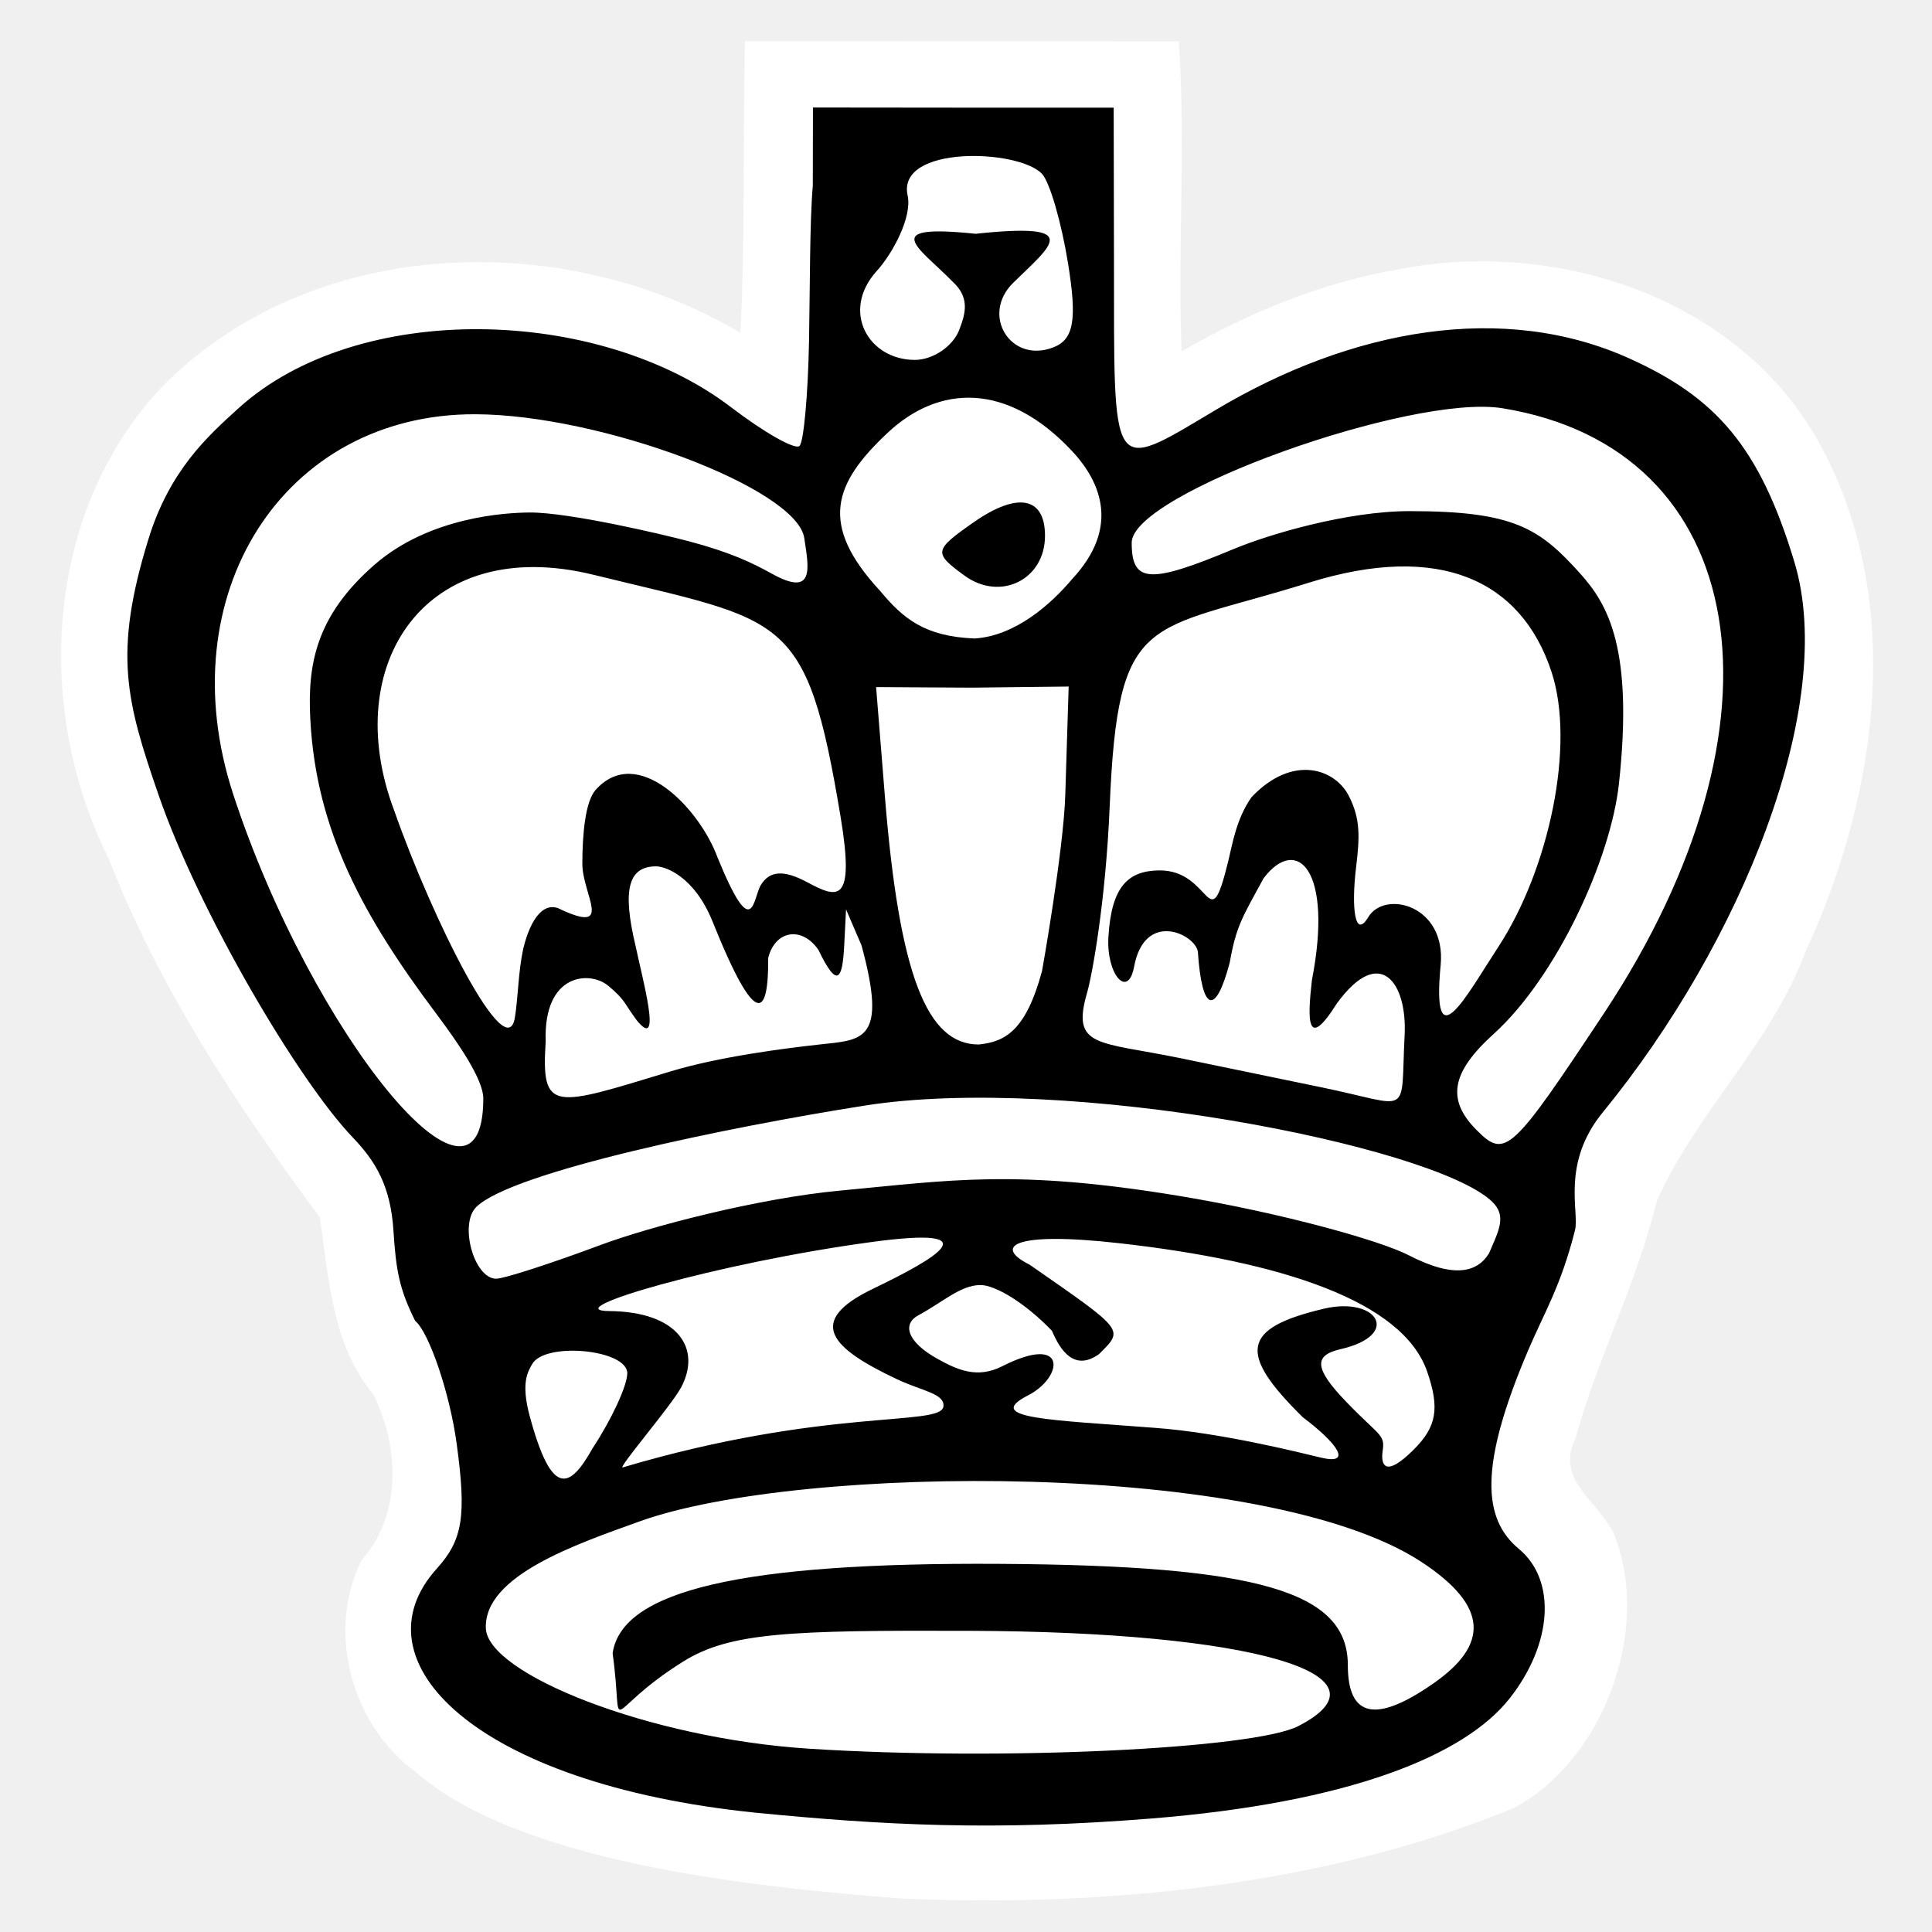
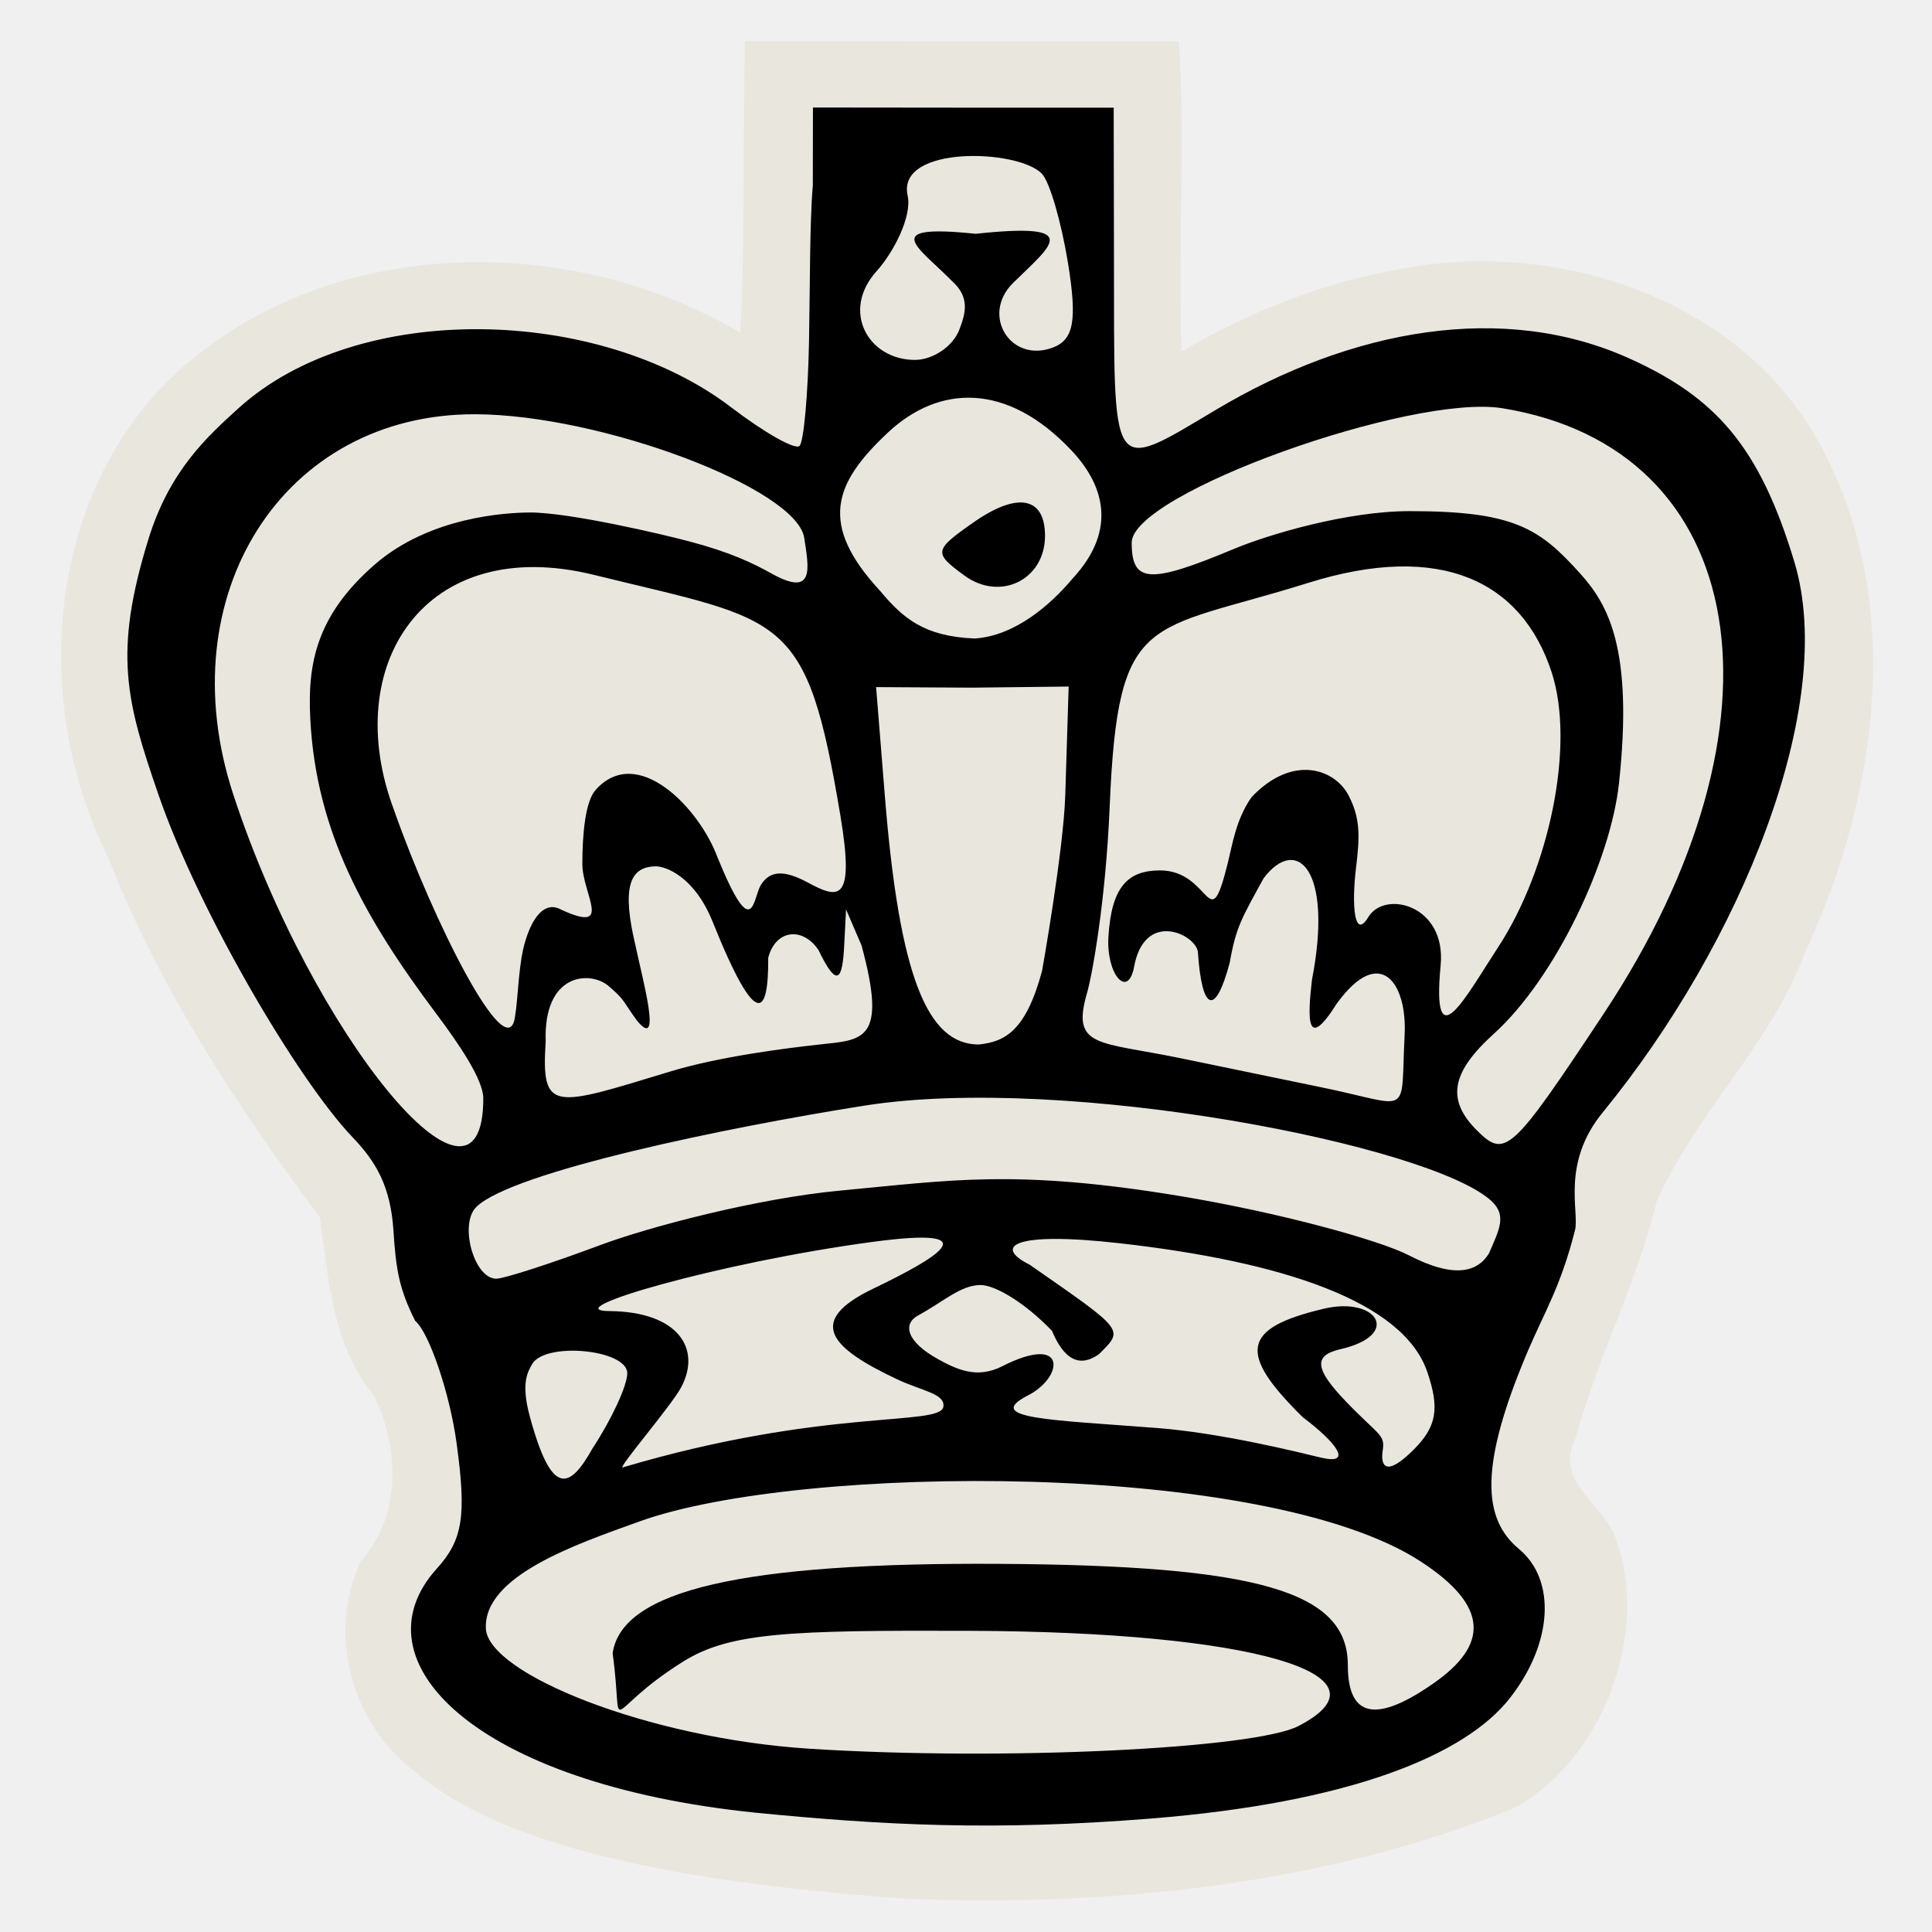
<svg xmlns="http://www.w3.org/2000/svg" version="1.0" width="300pt" height="300pt" viewBox="0 0 300 300" preserveAspectRatio="xMidYMid meet" id="svg2">
  <defs id="defs12">
    <filter style="color-interpolation-filters:sRGB;" id="filter18775">
      <feGaussianBlur in="SourceGraphic" stdDeviation="5.997" result="blur1" id="feGaussianBlur18721" />
      <feConvolveMatrix in="blur1" targetX="1" targetY="1" order="3 3" kernelMatrix="0 250 0 250 -1010 250 0 250 0 " result="convolve1" id="feConvolveMatrix18723" />
      <feComposite in="convolve1" in2="convolve1" k1="1" k2="1" k4="0.04" operator="arithmetic" result="composite1" id="feComposite18725" />
      <feColorMatrix in="composite1" values="0 0 0 0 0 0 0 0 0 0 0 0 0 0 0 -0.212 -0.715 -0.072 1 0 " result="color1" id="feColorMatrix18727" />
      <feGaussianBlur stdDeviation="0.61" result="blur2" id="feGaussianBlur18729" />
      <feColorMatrix values="1 0 0 0 0 0 1 0 0 0 0 0 1 0 0 0 0 0 2.7 -1 " result="color2" id="feColorMatrix18731" />
      <feFlood flood-color="rgb(255,255,255)" result="flood1" id="feFlood18733" />
      <feBlend in2="color2" mode="multiply" result="blend1" id="feBlend18735" />
      <feComponentTransfer in="blend1" result="component1" id="feComponentTransfer18743">
        <feFuncR type="discrete" tableValues="0 1 1 1" id="feFuncR18737" />
        <feFuncG type="discrete" tableValues="0 1 1 1" id="feFuncG18739" />
        <feFuncB type="discrete" tableValues="0 1 1 1" id="feFuncB18741" />
      </feComponentTransfer>
      <feGaussianBlur stdDeviation="0.61" result="blur3" id="feGaussianBlur18745" />
      <feColorMatrix in="blur3" values="0 0 0 0 0 0 0 0 0 0 0 0 0 0 0 -0.212 -0.715 -0.072 1 0 " result="color3" id="feColorMatrix18747" />
      <feColorMatrix values="1 0 0 0 0 0 1 0 0 0 0 0 1 0 0 0 0 0 1.9 -0.5 " result="color4" id="feColorMatrix18749" />
      <feFlood flood-color="rgb(0,0,0)" result="flood2" id="feFlood18751" />
      <feComposite in="flood2" in2="color4" operator="in" result="composite2" id="feComposite18753" />
      <feComposite in="composite2" in2="composite2" operator="arithmetic" k2="1" result="composite3" id="feComposite18755" />
      <feOffset dx="0" dy="0" result="offset1" id="feOffset18757" />
      <feFlood in="color4" flood-color="rgb(66,66,66)" result="flood3" id="feFlood18759" />
      <feComposite in="flood3" in2="color4" operator="out" result="composite4" id="feComposite18761" />
      <feComposite in="composite4" in2="composite4" operator="arithmetic" k2="1" result="composite5" id="feComposite18763" />
      <feMerge result="merge1" id="feMerge18769">
        <feMergeNode in="composite5" id="feMergeNode18765" />
        <feMergeNode in="offset1" id="feMergeNode18767" />
      </feMerge>
      <feColorMatrix values="1 0 0 0 0 0 1 0 0 0 0 0 1 0 0 0 0 0 1.3 0 " result="color5" flood-opacity="0.56" id="feColorMatrix18771" />
      <feComposite in="color5" in2="SourceGraphic" operator="in" result="composite8" id="feComposite18773" />
    </filter>
  </defs>
-   <path style="fill:#ffffff;fill-opacity:1;stroke-width:2.797" d="m 115.654,7.898 c -0.32,14.593 0.073,29.237 -0.688,43.777 -27.6,-16.4 -66.985,-15.125 -90.055,8.654 -18.045,19.368 -19.606,49.885 -8.057,72.953 7.896,20.192 19.967,38.501 32.812,55.746 1.374,9.489 1.909,19.821 8.328,27.527 3.997,8.108 4.441,18.651 -1.867,25.736 -5.679,11.525 -1.157,26.031 8.552,32.973 16.041,13.861 51.264,17.693 75.471,19.547 31.559,1.344 65.409,-1.998 94.776,-13.993 13.659,-7.084 21.852,-27.465 15.599,-42.849 -2.736,-5.187 -8.996,-8.269 -5.885,-14.61 3.568,-12.936 9.401,-23.709 12.615,-36.81 6.104,-13.824 17.77,-24.406 23.066,-38.708 11.543,-24.819 15.785,-55.776 1.407,-80.397 -12.859,-21.623 -40.535,-30.295 -64.418,-25.646 -11.961,2.043 -23.357,6.702 -33.828,12.756 -0.642,-16.035 0.665,-32.097 -0.441,-48.121 -22.462,-0.009 -44.924,-0.024 -67.387,-0.033 l -0.001,1 z" id="path18911" />
+   <path style="fill:#e9e6de;fill-opacity:1;stroke-width:2.797" d="m 115.654,7.898 c -0.32,14.593 0.073,29.237 -0.688,43.777 -27.6,-16.4 -66.985,-15.125 -90.055,8.654 -18.045,19.368 -19.606,49.885 -8.057,72.953 7.896,20.192 19.967,38.501 32.812,55.746 1.374,9.489 1.909,19.821 8.328,27.527 3.997,8.108 4.441,18.651 -1.867,25.736 -5.679,11.525 -1.157,26.031 8.552,32.973 16.041,13.861 51.264,17.693 75.471,19.547 31.559,1.344 65.409,-1.998 94.776,-13.993 13.659,-7.084 21.852,-27.465 15.599,-42.849 -2.736,-5.187 -8.996,-8.269 -5.885,-14.61 3.568,-12.936 9.401,-23.709 12.615,-36.81 6.104,-13.824 17.77,-24.406 23.066,-38.708 11.543,-24.819 15.785,-55.776 1.407,-80.397 -12.859,-21.623 -40.535,-30.295 -64.418,-25.646 -11.961,2.043 -23.357,6.702 -33.828,12.756 -0.642,-16.035 0.665,-32.097 -0.441,-48.121 -22.462,-0.009 -44.924,-0.024 -67.387,-0.033 l -0.001,1 z" id="path18911" />
  <path id="path843" d="M 117.24,281.465 C 73.793,276.998 54.872,257.891 67.829,243.57 c 4.044,-4.47 4.625,-8.173 3.064,-19.527 -1.06,-7.706 -4.257,-17.143 -6.43,-18.948 -2.466,-4.94 -2.976,-7.87 -3.367,-13.988 -0.442,-6.929 -2.752,-10.757 -6.314,-14.479 -8.502,-8.885 -23.875,-34.998 -30.155,-53.172 -5.058,-14.637 -7.05,-22.022 -1.574,-39.757 3.295,-10.67 9.192,-15.964 13.976,-20.303 18.557,-16.828 55.913,-15.861 76.509,-0.147 5.181,3.953 9.958,6.65 10.614,5.994 0.656,-0.656 1.32,-8.022 1.475,-16.368 0.155,-8.346 0.092,-18.27 0.586,-24.069 l 0.021,-12.112 24.571,0.025 h 22.128 l 0.043,23.08 c 0.064,34.332 -0.875,33.8 15.829,23.837 21.118,-12.595 44.675,-16.845 64.317,-7.924 13.181,5.986 20.068,13.465 25.521,31.591 6.718,22.328 -8.343,59.228 -29.745,85.397 -6.543,7.969 -3.614,15.484 -4.334,18.335 -2.208,8.736 -4.781,12.78 -7.305,18.716 -7.619,17.913 -7.036,26.093 -1.398,30.773 5.842,4.85 5.232,14.712 -1.434,23.189 -6.987,8.885 -24.892,16.214 -55.827,18.679 -24.272,1.935 -41.326,1.042 -61.36,-0.927 z m 84.36,-13.437 c 15.584,-8.036 -7.213,-14.644 -51.041,-14.795 -27.975,-0.097 -37.214,0.236 -44.479,4.775 -12.939,8.084 -9.105,12.166 -10.952,-1.287 1.416,-9.795 20.173,-14.13 60.083,-13.886 40.218,0.247 54.08,4.278 54.08,15.73 0,8.154 4.389,9.068 13.362,2.782 8.336,-5.841 8.761,-11.829 -2.02,-18.865 -24.138,-15.752 -96.428,-15.2 -121.31,-6.242 -9.822,3.537 -24.201,8.417 -23.881,16.603 0.276,7.062 25.259,17.1 50.24,18.698 30.032,1.921 69.1,0.002 75.917,-3.513 z M 97.402,213.247 c 0.02,-3.722 -12.843,-4.939 -14.788,-1.399 -0.634,1.154 -1.773,2.831 -0.35,8.086 3.374,12.45 6.121,11.458 9.745,4.966 2.956,-4.486 5.384,-9.73 5.394,-11.653 z m 124.212,-0.252 c -3.778,-10.968 -22.607,-17.105 -47.738,-19.942 -16.806,-1.897 -19.577,0.542 -13.985,3.333 14.917,10.374 14.628,10.002 10.771,13.875 -3.757,2.687 -5.965,-0.415 -7.314,-3.613 -4.144,-4.327 -8.849,-7.152 -11.159,-7.109 -3.087,0.058 -5.75,2.626 -9.607,4.712 -2.461,1.33 -1.816,4.073 3.009,6.759 3.026,1.685 6.145,3.114 10.017,1.148 10.288,-5.225 9.549,1.791 3.893,4.582 -6.809,3.57 3.819,3.732 19.961,4.986 10.114,0.751 22.284,3.803 25.634,4.606 5.01,1.2 2.589,-2.211 -2.797,-6.263 -10.061,-9.912 -9.604,-13.818 3.279,-16.855 8.249,-1.945 12.166,4.078 2.57,6.287 -4.141,0.953 -4.133,2.957 0.907,8.185 5.152,5.344 6.028,5.028 5.65,7.562 -0.36,2.411 0.495,4.169 4.826,-0.163 3.554,-3.555 4.044,-6.397 2.083,-12.089 z m -75.121,5.404 c 0.246,-2.007 -3.315,-2.401 -7.159,-4.21 -10.281,-4.84 -14.352,-8.971 -3.779,-14.067 9.681,-4.666 18.679,-9.808 -0.161,-7.269 -23.848,3.215 -49.362,10.658 -40.77,10.73 10.631,0.089 14.377,5.8 11.128,11.872 -1.506,2.815 -9.968,12.673 -9.046,12.4 31.585,-9.363 49.401,-6.3 49.788,-9.456 z M 93.225,193.332 c 7.691,-2.874 24.493,-7.265 37.216,-8.455 17.154,-1.606 27.232,-3.359 52.51,0.8 15.83,2.605 31.355,6.941 35.777,9.228 7.188,3.718 10.718,2.584 12.486,-0.29 1.551,-3.621 2.836,-5.872 0.351,-8.148 -9.44,-8.647 -66,-19.72 -97.265,-14.796 -21.453,3.379 -54.669,10.258 -60.325,15.731 -2.728,2.64 -0.376,11.159 3.08,11.156 1.202,-7.8e-4 8.478,-2.353 16.169,-5.226 z M 75.046,170.563 c 0,-2.907 -3.751,-8.415 -7.28,-13.123 -11.218,-14.967 -18.673,-28.297 -19.584,-45.783 -0.44,-8.448 0.846,-15.951 9.886,-23.891 8.616,-7.567 20.627,-8.167 24.201,-8.185 6.102,-0.032 20.715,3.409 24.734,4.478 6.372,1.694 9.73,3.291 12.851,5.024 6.737,3.743 5.724,-0.946 5.029,-5.551 C 123.721,75.826 93.319,64.389 73.821,64.324 44.011,64.224 26.079,92.341 36.204,123.308 48.426,160.684 75.046,193.071 75.046,170.563 Z M 249.047,157.368 c 29.981,-45.269 22.774,-87.723 -15.75,-93.976 -14.073,-2.284 -57.567,13.234 -57.567,20.869 0,6.291 2.737,6.464 15.814,0.999 5.522,-2.308 17.673,-5.892 27.347,-5.892 16.207,0 20.158,2.644 26.522,9.738 4.285,4.776 8.234,11.636 5.983,32.522 -1.281,11.886 -9.775,30.154 -19.44,38.903 -6.636,6.007 -7.381,10.235 -2.639,14.978 4.416,4.418 5.373,3.538 19.73,-18.141 z m -144.889,8.99 c 7.551,-2.291 17.965,-3.607 23.073,-4.166 6.769,-0.741 10.603,-0.458 6.547,-15.387 l -2.404,-5.595 -0.286,5.595 c -0.268,5.249 -1.039,6.864 -4.001,0.699 -2.556,-3.725 -6.718,-3.066 -7.799,1.233 0.05,8.968 -1.755,11.512 -8.624,-5.595 -2.879,-7.169 -7.426,-8.615 -8.778,-8.615 -4.293,0 -5.31,3.543 -3.182,12.408 0.983,4.787 4.265,16.544 0.168,11.497 -2.22,-3.056 -1.76,-3.088 -4.366,-5.318 -2.83,-2.421 -10.136,-2.077 -9.771,8.578 -0.722,11.188 1.159,10.207 19.421,4.666 z m 113.951,-5.617 c 0.419,-8.083 -3.789,-14.194 -10.54,-4.899 -4.74,7.515 -4.538,2.361 -3.854,-3.661 3.354,-17.267 -2.392,-22.542 -7.496,-15.816 -3.402,6.215 -4.286,7.548 -5.269,13.115 -2.218,8.38 -4.328,7.645 -4.948,-1.726 -0.478,-2.747 -8.271,-6.422 -9.898,2.351 -0.943,5.083 -4.349,1.217 -3.989,-4.656 0.476,-7.772 3.021,-10.238 7.896,-10.292 8.2,-0.091 7.641,10.956 10.672,-1.279 0.689,-2.781 1.256,-6.671 3.648,-10.086 6.437,-6.801 13.136,-4.379 15.198,-0.032 1.702,3.405 1.623,6.163 1.044,10.912 -0.747,6.126 -0.229,11.269 1.886,7.748 2.571,-4.28 12.128,-1.878 11.245,7.436 -1.436,15.149 3.92,4.864 8.933,-2.789 7.882,-12.033 12.033,-31.371 8.274,-42.764 -4.637,-14.055 -17.175,-20.239 -37.764,-13.795 -25.127,7.865 -29.55,4.094 -30.836,34.724 -0.628,14.943 -2.768,26.378 -3.498,28.881 -2.513,8.623 1.625,7.56 14.537,10.211 8.884,1.824 18.67,3.846 21.747,4.494 14.352,2.934 12.337,4.952 13.013,-8.075 z M 81.231,147.39 c 1.153,-4.824 3.309,-7.618 5.93,-6.129 8.174,3.754 3.265,-2.4 3.265,-7.114 0,-4.616 0.461,-9.698 2.058,-11.486 6.481,-7.259 16.135,2.847 18.938,10.492 5.565,13.612 5.462,6.309 6.732,4.253 1.373,-2.222 3.572,-2.352 7.171,-0.426 4.71,2.522 7.489,3.569 5.191,-10.215 C 125.2,94.882 122.012,96.595 92.197,89.26 65.992,82.813 52.689,103.269 61.196,125.824 c 6.059,17.236 17.498,39.962 18.757,32.172 0.497,-3.077 0.524,-7.08 1.278,-10.605 z m 80.58,3.367 c 0,0 3.315,-18.563 3.604,-27.276 l 0.526,-16.874 -15.079,0.172 -14.821,-0.086 1.356,16.871 c 2.251,28.001 6.581,38.626 14.583,38.626 4.051,-0.424 7.307,-2.061 9.831,-11.434 z m 4.728,-60.908 c 7.246,-7.8 4.606,-14.842 -0.14,-19.883 -10.04,-10.666 -20.604,-10.242 -28.581,-2.746 -8.307,7.806 -10.779,14.149 -1.15,24.537 3.566,4.288 6.91,7.078 14.673,7.388 6.263,-0.395 11.793,-5.233 15.199,-9.296 z m -16.79,-0.482 c -4.819,-3.524 -4.75,-3.93 1.384,-8.229 6.851,-4.8 11.135,-4.007 11.135,2.062 0,6.819 -6.948,10.242 -12.52,6.167 z m -0.797,-38.146 c 0.984,-2.565 1.693,-5.039 -1.099,-7.553 -5.136,-5.23 -11.619,-8.952 3.637,-7.365 17,-1.813 11.755,1.789 5.83,7.623 -5.079,5.001 -0.383,12.556 6.211,10.025 3.215,-1.234 3.744,-4.249 2.304,-13.122 -1.028,-6.336 -2.839,-12.556 -4.023,-13.822 -3.631,-3.882 -22.595,-4.505 -20.876,3.351 0.726,3.319 -2.283,8.943 -4.793,11.718 -5.635,6.228 -1.302,13.81 5.913,13.81 2.808,0 5.911,-2.099 6.895,-4.664 z" style="display:inline;fill:#000000;stroke-width:2.797" />
</svg>
